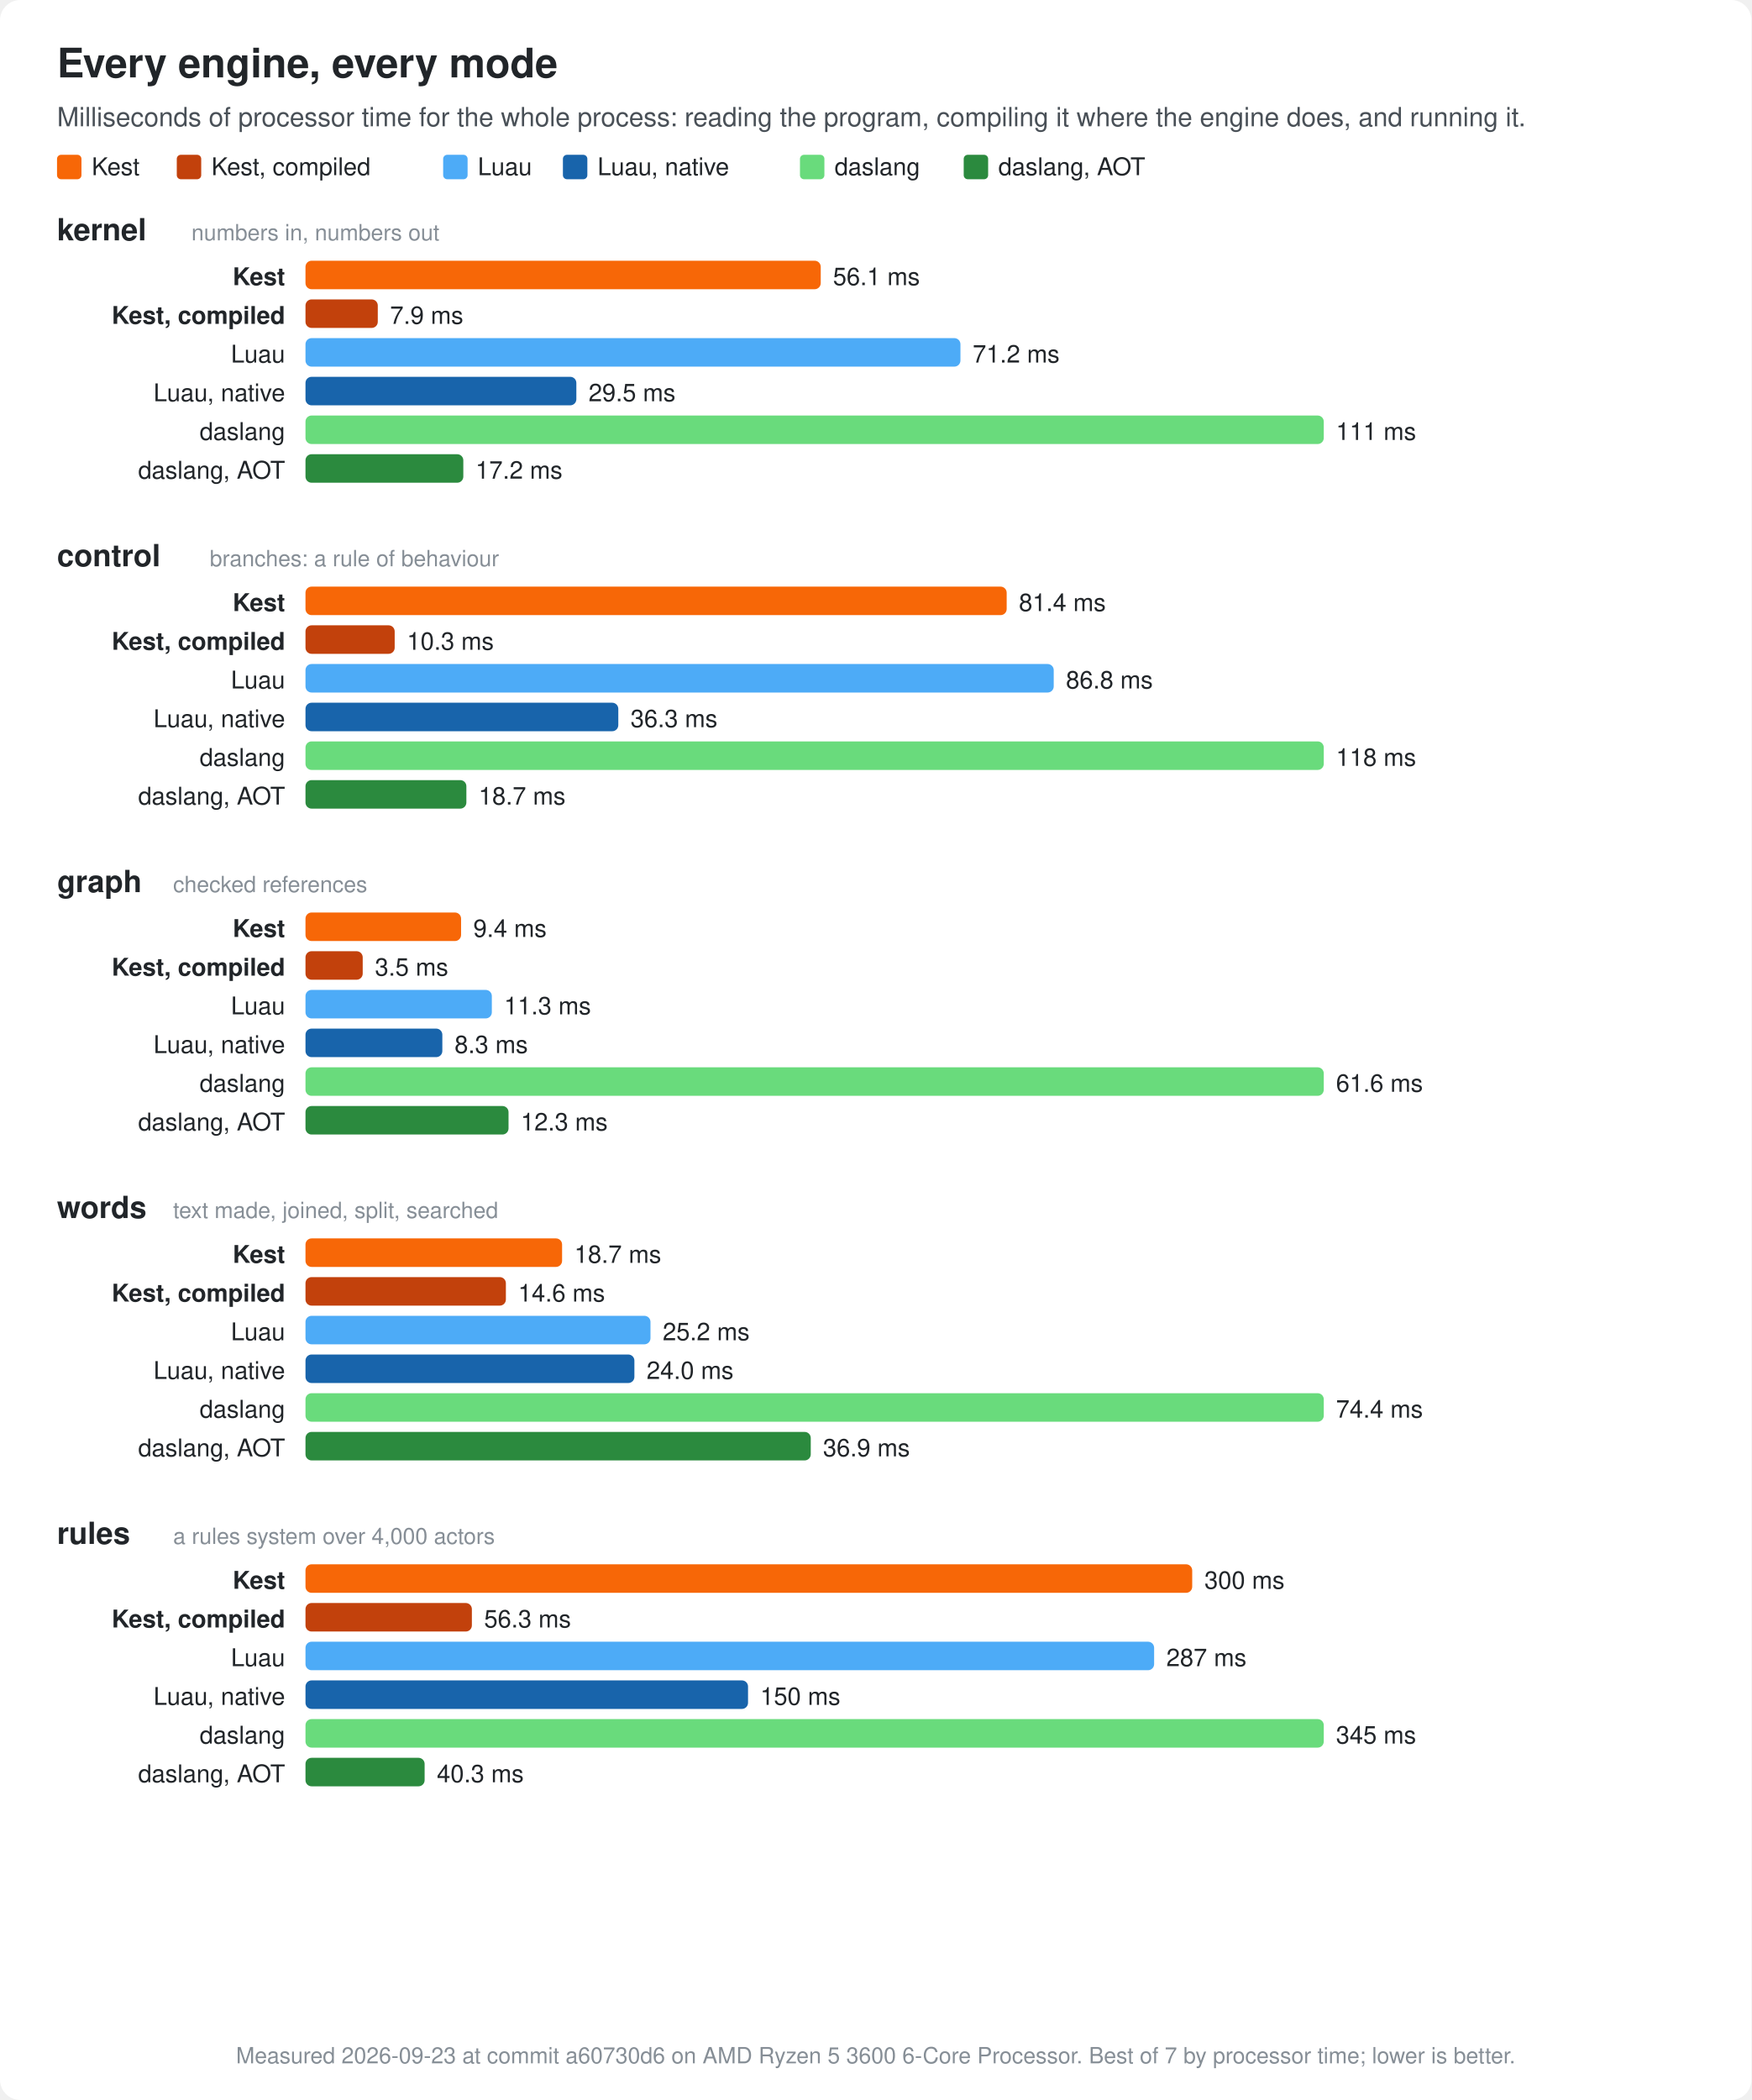
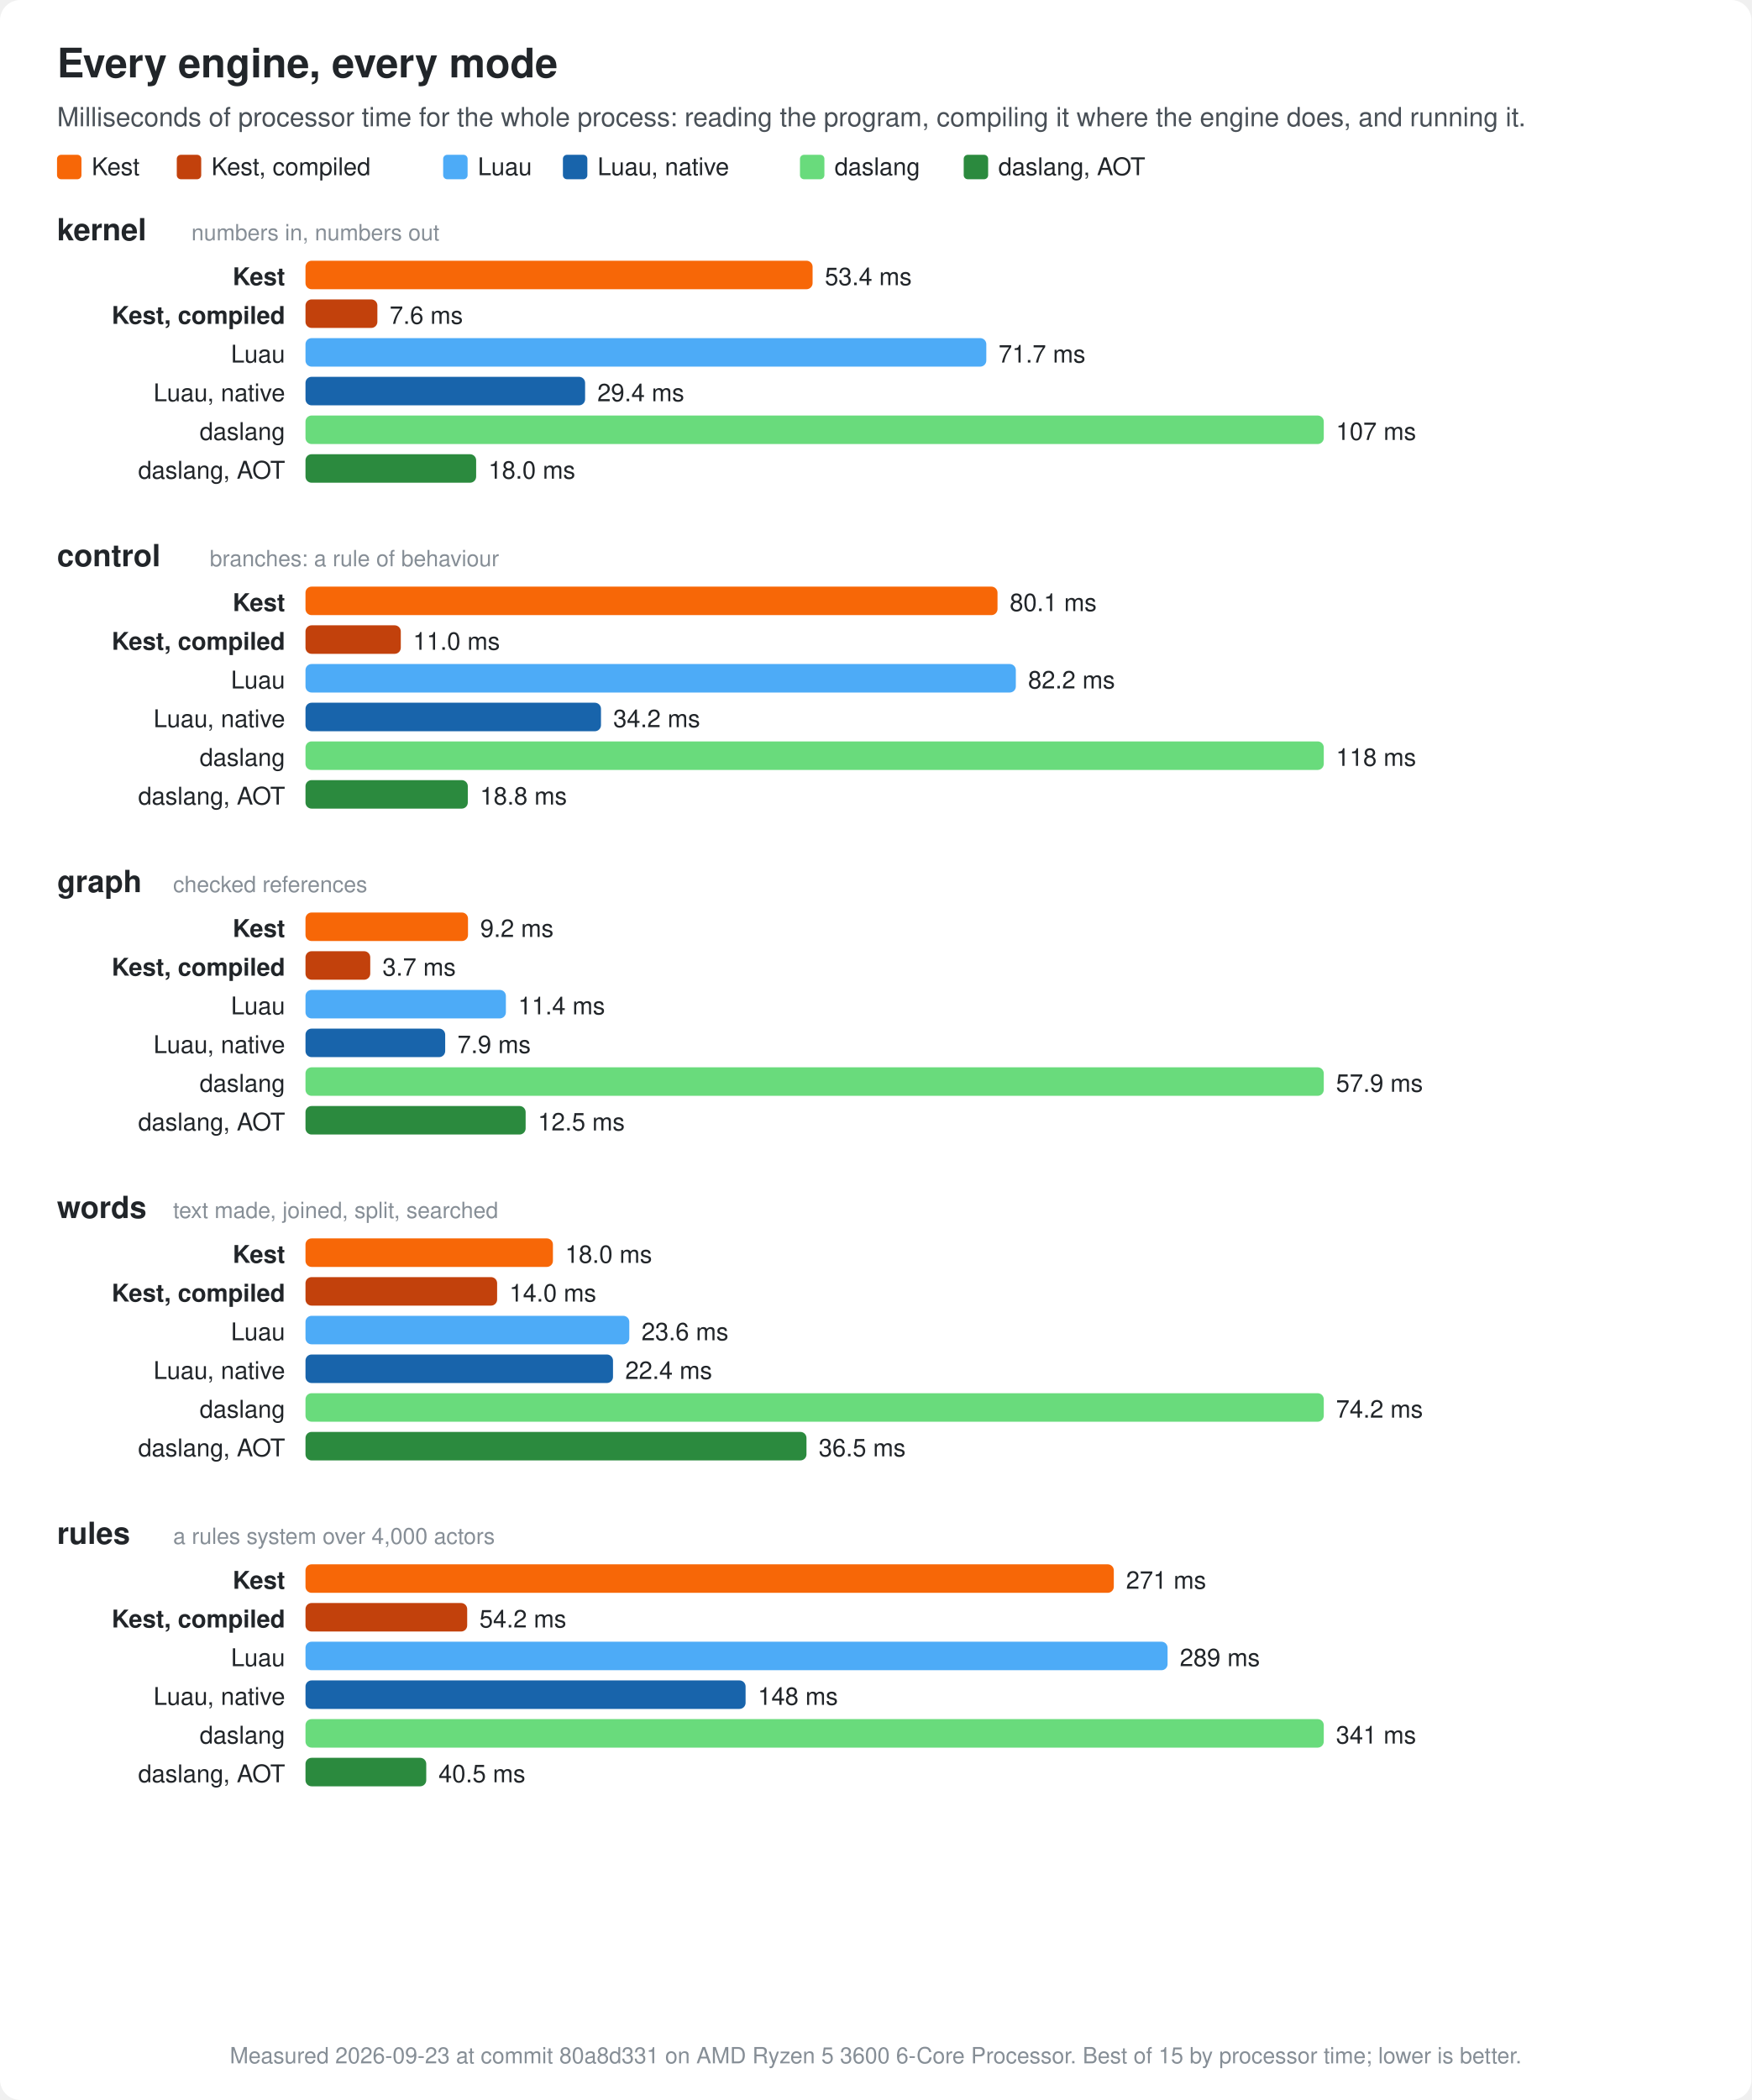
<svg xmlns="http://www.w3.org/2000/svg" width="860" height="1031" viewBox="0 0 860 1031">
  <rect width="100%" height="100%" rx="10" fill="#ffffff" />
  <text x="28.0" y="38.0" font-family="-apple-system,Segoe UI,Helvetica,Arial,sans-serif" font-size="20" font-weight="bold" fill="#212529" text-anchor="start">Every engine, every mode</text>
  <text x="28.0" y="62.0" font-family="-apple-system,Segoe UI,Helvetica,Arial,sans-serif" font-size="13" font-weight="normal" fill="#495057" text-anchor="start">Milliseconds of processor time for the whole process: reading the program, compiling it where the engine does, and running it.</text>
  <rect x="28.0" y="76.0" width="12" height="12" rx="2" fill="#f76707" />
  <text x="45.0" y="86.0" font-family="-apple-system,Segoe UI,Helvetica,Arial,sans-serif" font-size="12" font-weight="normal" fill="#212529" text-anchor="start">Kest</text>
  <rect x="86.8" y="76.0" width="12" height="12" rx="2" fill="#c2410c" />
  <text x="103.8" y="86.0" font-family="-apple-system,Segoe UI,Helvetica,Arial,sans-serif" font-size="12" font-weight="normal" fill="#212529" text-anchor="start">Kest, compiled</text>
  <rect x="217.6" y="76.0" width="12" height="12" rx="2" fill="#4dabf7" />
  <text x="234.6" y="86.0" font-family="-apple-system,Segoe UI,Helvetica,Arial,sans-serif" font-size="12" font-weight="normal" fill="#212529" text-anchor="start">Luau</text>
  <rect x="276.4" y="76.0" width="12" height="12" rx="2" fill="#1864ab" />
  <text x="293.4" y="86.0" font-family="-apple-system,Segoe UI,Helvetica,Arial,sans-serif" font-size="12" font-weight="normal" fill="#212529" text-anchor="start">Luau, native</text>
  <rect x="392.8" y="76.0" width="12" height="12" rx="2" fill="#69db7c" />
  <text x="409.8" y="86.0" font-family="-apple-system,Segoe UI,Helvetica,Arial,sans-serif" font-size="12" font-weight="normal" fill="#212529" text-anchor="start">daslang</text>
  <rect x="473.2" y="76.0" width="12" height="12" rx="2" fill="#2b8a3e" />
  <text x="490.2" y="86.0" font-family="-apple-system,Segoe UI,Helvetica,Arial,sans-serif" font-size="12" font-weight="normal" fill="#212529" text-anchor="start">daslang, AOT</text>
  <text x="28.0" y="118.0" font-family="-apple-system,Segoe UI,Helvetica,Arial,sans-serif" font-size="15" font-weight="bold" fill="#212529" text-anchor="start">kernel</text>
  <text x="94.0" y="118.0" font-family="-apple-system,Segoe UI,Helvetica,Arial,sans-serif" font-size="11" font-weight="normal" fill="#868e96" text-anchor="start">numbers in, numbers out</text>
  <text x="140.0" y="140.0" font-family="-apple-system,Segoe UI,Helvetica,Arial,sans-serif" font-size="12" font-weight="bold" fill="#212529" text-anchor="end">Kest</text>
-   <rect x="150" y="128.0" width="253.0" height="14" rx="3" fill="#f76707" />
-   <text x="409.0" y="140.0" font-family="-apple-system,Segoe UI,Helvetica,Arial,sans-serif" font-size="12" font-weight="normal" fill="#212529" text-anchor="start">56.1 ms</text>
+   <rect x="150" y="128.0" width="249.0" height="14" rx="3" fill="#f76707" />
+   <text x="405.0" y="140.0" font-family="-apple-system,Segoe UI,Helvetica,Arial,sans-serif" font-size="12" font-weight="normal" fill="#212529" text-anchor="start">53.4 ms</text>
  <text x="140.0" y="159.0" font-family="-apple-system,Segoe UI,Helvetica,Arial,sans-serif" font-size="12" font-weight="bold" fill="#212529" text-anchor="end">Kest, compiled</text>
-   <rect x="150" y="147.0" width="35.5" height="14" rx="3" fill="#c2410c" />
-   <text x="191.5" y="159.0" font-family="-apple-system,Segoe UI,Helvetica,Arial,sans-serif" font-size="12" font-weight="normal" fill="#212529" text-anchor="start">7.9 ms</text>
+   <rect x="150" y="147.0" width="35.3" height="14" rx="3" fill="#c2410c" />
+   <text x="191.3" y="159.0" font-family="-apple-system,Segoe UI,Helvetica,Arial,sans-serif" font-size="12" font-weight="normal" fill="#212529" text-anchor="start">7.6 ms</text>
  <text x="140.0" y="178.0" font-family="-apple-system,Segoe UI,Helvetica,Arial,sans-serif" font-size="12" font-weight="normal" fill="#212529" text-anchor="end">Luau</text>
-   <rect x="150" y="166.0" width="321.6" height="14" rx="3" fill="#4dabf7" />
-   <text x="477.6" y="178.0" font-family="-apple-system,Segoe UI,Helvetica,Arial,sans-serif" font-size="12" font-weight="normal" fill="#212529" text-anchor="start">71.2 ms</text>
+   <rect x="150" y="166.0" width="334.3" height="14" rx="3" fill="#4dabf7" />
+   <text x="490.3" y="178.0" font-family="-apple-system,Segoe UI,Helvetica,Arial,sans-serif" font-size="12" font-weight="normal" fill="#212529" text-anchor="start">71.7 ms</text>
  <text x="140.0" y="197.0" font-family="-apple-system,Segoe UI,Helvetica,Arial,sans-serif" font-size="12" font-weight="normal" fill="#212529" text-anchor="end">Luau, native</text>
-   <rect x="150" y="185.0" width="133.0" height="14" rx="3" fill="#1864ab" />
-   <text x="289.0" y="197.0" font-family="-apple-system,Segoe UI,Helvetica,Arial,sans-serif" font-size="12" font-weight="normal" fill="#212529" text-anchor="start">29.5 ms</text>
+   <rect x="150" y="185.0" width="137.3" height="14" rx="3" fill="#1864ab" />
+   <text x="293.3" y="197.0" font-family="-apple-system,Segoe UI,Helvetica,Arial,sans-serif" font-size="12" font-weight="normal" fill="#212529" text-anchor="start">29.4 ms</text>
  <text x="140.0" y="216.0" font-family="-apple-system,Segoe UI,Helvetica,Arial,sans-serif" font-size="12" font-weight="normal" fill="#212529" text-anchor="end">daslang</text>
  <rect x="150" y="204.0" width="500.0" height="14" rx="3" fill="#69db7c" />
-   <text x="656.0" y="216.0" font-family="-apple-system,Segoe UI,Helvetica,Arial,sans-serif" font-size="12" font-weight="normal" fill="#212529" text-anchor="start">111 ms</text>
+   <text x="656.0" y="216.0" font-family="-apple-system,Segoe UI,Helvetica,Arial,sans-serif" font-size="12" font-weight="normal" fill="#212529" text-anchor="start">107 ms</text>
  <text x="140.0" y="235.0" font-family="-apple-system,Segoe UI,Helvetica,Arial,sans-serif" font-size="12" font-weight="normal" fill="#212529" text-anchor="end">daslang, AOT</text>
-   <rect x="150" y="223.0" width="77.5" height="14" rx="3" fill="#2b8a3e" />
-   <text x="233.5" y="235.0" font-family="-apple-system,Segoe UI,Helvetica,Arial,sans-serif" font-size="12" font-weight="normal" fill="#212529" text-anchor="start">17.2 ms</text>
+   <rect x="150" y="223.0" width="83.8" height="14" rx="3" fill="#2b8a3e" />
+   <text x="239.8" y="235.0" font-family="-apple-system,Segoe UI,Helvetica,Arial,sans-serif" font-size="12" font-weight="normal" fill="#212529" text-anchor="start">18.0 ms</text>
  <text x="28.0" y="278.0" font-family="-apple-system,Segoe UI,Helvetica,Arial,sans-serif" font-size="15" font-weight="bold" fill="#212529" text-anchor="start">control</text>
  <text x="103.0" y="278.0" font-family="-apple-system,Segoe UI,Helvetica,Arial,sans-serif" font-size="11" font-weight="normal" fill="#868e96" text-anchor="start">branches: a rule of behaviour</text>
  <text x="140.0" y="300.0" font-family="-apple-system,Segoe UI,Helvetica,Arial,sans-serif" font-size="12" font-weight="bold" fill="#212529" text-anchor="end">Kest</text>
-   <rect x="150" y="288.0" width="344.3" height="14" rx="3" fill="#f76707" />
-   <text x="500.3" y="300.0" font-family="-apple-system,Segoe UI,Helvetica,Arial,sans-serif" font-size="12" font-weight="normal" fill="#212529" text-anchor="start">81.4 ms</text>
+   <rect x="150" y="288.0" width="339.8" height="14" rx="3" fill="#f76707" />
+   <text x="495.8" y="300.0" font-family="-apple-system,Segoe UI,Helvetica,Arial,sans-serif" font-size="12" font-weight="normal" fill="#212529" text-anchor="start">80.1 ms</text>
  <text x="140.0" y="319.0" font-family="-apple-system,Segoe UI,Helvetica,Arial,sans-serif" font-size="12" font-weight="bold" fill="#212529" text-anchor="end">Kest, compiled</text>
-   <rect x="150" y="307.0" width="43.8" height="14" rx="3" fill="#c2410c" />
-   <text x="199.8" y="319.0" font-family="-apple-system,Segoe UI,Helvetica,Arial,sans-serif" font-size="12" font-weight="normal" fill="#212529" text-anchor="start">10.3 ms</text>
+   <rect x="150" y="307.0" width="46.8" height="14" rx="3" fill="#c2410c" />
+   <text x="202.8" y="319.0" font-family="-apple-system,Segoe UI,Helvetica,Arial,sans-serif" font-size="12" font-weight="normal" fill="#212529" text-anchor="start">11.0 ms</text>
  <text x="140.0" y="338.0" font-family="-apple-system,Segoe UI,Helvetica,Arial,sans-serif" font-size="12" font-weight="normal" fill="#212529" text-anchor="end">Luau</text>
-   <rect x="150" y="326.0" width="367.4" height="14" rx="3" fill="#4dabf7" />
-   <text x="523.4" y="338.0" font-family="-apple-system,Segoe UI,Helvetica,Arial,sans-serif" font-size="12" font-weight="normal" fill="#212529" text-anchor="start">86.8 ms</text>
+   <rect x="150" y="326.0" width="348.8" height="14" rx="3" fill="#4dabf7" />
+   <text x="504.8" y="338.0" font-family="-apple-system,Segoe UI,Helvetica,Arial,sans-serif" font-size="12" font-weight="normal" fill="#212529" text-anchor="start">82.2 ms</text>
  <text x="140.0" y="357.0" font-family="-apple-system,Segoe UI,Helvetica,Arial,sans-serif" font-size="12" font-weight="normal" fill="#212529" text-anchor="end">Luau, native</text>
-   <rect x="150" y="345.0" width="153.6" height="14" rx="3" fill="#1864ab" />
-   <text x="309.6" y="357.0" font-family="-apple-system,Segoe UI,Helvetica,Arial,sans-serif" font-size="12" font-weight="normal" fill="#212529" text-anchor="start">36.3 ms</text>
+   <rect x="150" y="345.0" width="145.1" height="14" rx="3" fill="#1864ab" />
+   <text x="301.1" y="357.0" font-family="-apple-system,Segoe UI,Helvetica,Arial,sans-serif" font-size="12" font-weight="normal" fill="#212529" text-anchor="start">34.2 ms</text>
  <text x="140.0" y="376.0" font-family="-apple-system,Segoe UI,Helvetica,Arial,sans-serif" font-size="12" font-weight="normal" fill="#212529" text-anchor="end">daslang</text>
  <rect x="150" y="364.0" width="500.0" height="14" rx="3" fill="#69db7c" />
  <text x="656.0" y="376.0" font-family="-apple-system,Segoe UI,Helvetica,Arial,sans-serif" font-size="12" font-weight="normal" fill="#212529" text-anchor="start">118 ms</text>
  <text x="140.0" y="395.0" font-family="-apple-system,Segoe UI,Helvetica,Arial,sans-serif" font-size="12" font-weight="normal" fill="#212529" text-anchor="end">daslang, AOT</text>
-   <rect x="150" y="383.0" width="79.0" height="14" rx="3" fill="#2b8a3e" />
-   <text x="235.0" y="395.0" font-family="-apple-system,Segoe UI,Helvetica,Arial,sans-serif" font-size="12" font-weight="normal" fill="#212529" text-anchor="start">18.7 ms</text>
+   <rect x="150" y="383.0" width="79.7" height="14" rx="3" fill="#2b8a3e" />
+   <text x="235.7" y="395.0" font-family="-apple-system,Segoe UI,Helvetica,Arial,sans-serif" font-size="12" font-weight="normal" fill="#212529" text-anchor="start">18.8 ms</text>
  <text x="28.0" y="438.0" font-family="-apple-system,Segoe UI,Helvetica,Arial,sans-serif" font-size="15" font-weight="bold" fill="#212529" text-anchor="start">graph</text>
  <text x="85.0" y="438.0" font-family="-apple-system,Segoe UI,Helvetica,Arial,sans-serif" font-size="11" font-weight="normal" fill="#868e96" text-anchor="start">checked references</text>
  <text x="140.0" y="460.0" font-family="-apple-system,Segoe UI,Helvetica,Arial,sans-serif" font-size="12" font-weight="bold" fill="#212529" text-anchor="end">Kest</text>
-   <rect x="150" y="448.0" width="76.4" height="14" rx="3" fill="#f76707" />
-   <text x="232.4" y="460.0" font-family="-apple-system,Segoe UI,Helvetica,Arial,sans-serif" font-size="12" font-weight="normal" fill="#212529" text-anchor="start">9.4 ms</text>
+   <rect x="150" y="448.0" width="79.8" height="14" rx="3" fill="#f76707" />
+   <text x="235.8" y="460.0" font-family="-apple-system,Segoe UI,Helvetica,Arial,sans-serif" font-size="12" font-weight="normal" fill="#212529" text-anchor="start">9.2 ms</text>
  <text x="140.0" y="479.0" font-family="-apple-system,Segoe UI,Helvetica,Arial,sans-serif" font-size="12" font-weight="bold" fill="#212529" text-anchor="end">Kest, compiled</text>
-   <rect x="150" y="467.0" width="28.1" height="14" rx="3" fill="#c2410c" />
-   <text x="184.1" y="479.0" font-family="-apple-system,Segoe UI,Helvetica,Arial,sans-serif" font-size="12" font-weight="normal" fill="#212529" text-anchor="start">3.5 ms</text>
+   <rect x="150" y="467.0" width="31.8" height="14" rx="3" fill="#c2410c" />
+   <text x="187.8" y="479.0" font-family="-apple-system,Segoe UI,Helvetica,Arial,sans-serif" font-size="12" font-weight="normal" fill="#212529" text-anchor="start">3.7 ms</text>
  <text x="140.0" y="498.0" font-family="-apple-system,Segoe UI,Helvetica,Arial,sans-serif" font-size="12" font-weight="normal" fill="#212529" text-anchor="end">Luau</text>
-   <rect x="150" y="486.0" width="91.5" height="14" rx="3" fill="#4dabf7" />
-   <text x="247.5" y="498.0" font-family="-apple-system,Segoe UI,Helvetica,Arial,sans-serif" font-size="12" font-weight="normal" fill="#212529" text-anchor="start">11.3 ms</text>
+   <rect x="150" y="486.0" width="98.4" height="14" rx="3" fill="#4dabf7" />
+   <text x="254.4" y="498.0" font-family="-apple-system,Segoe UI,Helvetica,Arial,sans-serif" font-size="12" font-weight="normal" fill="#212529" text-anchor="start">11.4 ms</text>
  <text x="140.0" y="517.0" font-family="-apple-system,Segoe UI,Helvetica,Arial,sans-serif" font-size="12" font-weight="normal" fill="#212529" text-anchor="end">Luau, native</text>
-   <rect x="150" y="505.0" width="67.2" height="14" rx="3" fill="#1864ab" />
-   <text x="223.2" y="517.0" font-family="-apple-system,Segoe UI,Helvetica,Arial,sans-serif" font-size="12" font-weight="normal" fill="#212529" text-anchor="start">8.3 ms</text>
+   <rect x="150" y="505.0" width="68.6" height="14" rx="3" fill="#1864ab" />
+   <text x="224.6" y="517.0" font-family="-apple-system,Segoe UI,Helvetica,Arial,sans-serif" font-size="12" font-weight="normal" fill="#212529" text-anchor="start">7.9 ms</text>
  <text x="140.0" y="536.0" font-family="-apple-system,Segoe UI,Helvetica,Arial,sans-serif" font-size="12" font-weight="normal" fill="#212529" text-anchor="end">daslang</text>
  <rect x="150" y="524.0" width="500.0" height="14" rx="3" fill="#69db7c" />
-   <text x="656.0" y="536.0" font-family="-apple-system,Segoe UI,Helvetica,Arial,sans-serif" font-size="12" font-weight="normal" fill="#212529" text-anchor="start">61.6 ms</text>
+   <text x="656.0" y="536.0" font-family="-apple-system,Segoe UI,Helvetica,Arial,sans-serif" font-size="12" font-weight="normal" fill="#212529" text-anchor="start">57.9 ms</text>
  <text x="140.0" y="555.0" font-family="-apple-system,Segoe UI,Helvetica,Arial,sans-serif" font-size="12" font-weight="normal" fill="#212529" text-anchor="end">daslang, AOT</text>
-   <rect x="150" y="543.0" width="99.7" height="14" rx="3" fill="#2b8a3e" />
-   <text x="255.7" y="555.0" font-family="-apple-system,Segoe UI,Helvetica,Arial,sans-serif" font-size="12" font-weight="normal" fill="#212529" text-anchor="start">12.3 ms</text>
+   <rect x="150" y="543.0" width="108.1" height="14" rx="3" fill="#2b8a3e" />
+   <text x="264.1" y="555.0" font-family="-apple-system,Segoe UI,Helvetica,Arial,sans-serif" font-size="12" font-weight="normal" fill="#212529" text-anchor="start">12.5 ms</text>
  <text x="28.0" y="598.0" font-family="-apple-system,Segoe UI,Helvetica,Arial,sans-serif" font-size="15" font-weight="bold" fill="#212529" text-anchor="start">words</text>
  <text x="85.0" y="598.0" font-family="-apple-system,Segoe UI,Helvetica,Arial,sans-serif" font-size="11" font-weight="normal" fill="#868e96" text-anchor="start">text made, joined, split, searched</text>
  <text x="140.0" y="620.0" font-family="-apple-system,Segoe UI,Helvetica,Arial,sans-serif" font-size="12" font-weight="bold" fill="#212529" text-anchor="end">Kest</text>
-   <rect x="150" y="608.0" width="126.0" height="14" rx="3" fill="#f76707" />
-   <text x="282.0" y="620.0" font-family="-apple-system,Segoe UI,Helvetica,Arial,sans-serif" font-size="12" font-weight="normal" fill="#212529" text-anchor="start">18.7 ms</text>
+   <rect x="150" y="608.0" width="121.5" height="14" rx="3" fill="#f76707" />
+   <text x="277.5" y="620.0" font-family="-apple-system,Segoe UI,Helvetica,Arial,sans-serif" font-size="12" font-weight="normal" fill="#212529" text-anchor="start">18.0 ms</text>
  <text x="140.0" y="639.0" font-family="-apple-system,Segoe UI,Helvetica,Arial,sans-serif" font-size="12" font-weight="bold" fill="#212529" text-anchor="end">Kest, compiled</text>
-   <rect x="150" y="627.0" width="98.4" height="14" rx="3" fill="#c2410c" />
-   <text x="254.4" y="639.0" font-family="-apple-system,Segoe UI,Helvetica,Arial,sans-serif" font-size="12" font-weight="normal" fill="#212529" text-anchor="start">14.6 ms</text>
+   <rect x="150" y="627.0" width="94.1" height="14" rx="3" fill="#c2410c" />
+   <text x="250.1" y="639.0" font-family="-apple-system,Segoe UI,Helvetica,Arial,sans-serif" font-size="12" font-weight="normal" fill="#212529" text-anchor="start">14.0 ms</text>
  <text x="140.0" y="658.0" font-family="-apple-system,Segoe UI,Helvetica,Arial,sans-serif" font-size="12" font-weight="normal" fill="#212529" text-anchor="end">Luau</text>
-   <rect x="150" y="646.0" width="169.4" height="14" rx="3" fill="#4dabf7" />
-   <text x="325.4" y="658.0" font-family="-apple-system,Segoe UI,Helvetica,Arial,sans-serif" font-size="12" font-weight="normal" fill="#212529" text-anchor="start">25.2 ms</text>
+   <rect x="150" y="646.0" width="159.0" height="14" rx="3" fill="#4dabf7" />
+   <text x="315.0" y="658.0" font-family="-apple-system,Segoe UI,Helvetica,Arial,sans-serif" font-size="12" font-weight="normal" fill="#212529" text-anchor="start">23.6 ms</text>
  <text x="140.0" y="677.0" font-family="-apple-system,Segoe UI,Helvetica,Arial,sans-serif" font-size="12" font-weight="normal" fill="#212529" text-anchor="end">Luau, native</text>
-   <rect x="150" y="665.0" width="161.5" height="14" rx="3" fill="#1864ab" />
-   <text x="317.5" y="677.0" font-family="-apple-system,Segoe UI,Helvetica,Arial,sans-serif" font-size="12" font-weight="normal" fill="#212529" text-anchor="start">24.0 ms</text>
+   <rect x="150" y="665.0" width="151.0" height="14" rx="3" fill="#1864ab" />
+   <text x="307.0" y="677.0" font-family="-apple-system,Segoe UI,Helvetica,Arial,sans-serif" font-size="12" font-weight="normal" fill="#212529" text-anchor="start">22.4 ms</text>
  <text x="140.0" y="696.0" font-family="-apple-system,Segoe UI,Helvetica,Arial,sans-serif" font-size="12" font-weight="normal" fill="#212529" text-anchor="end">daslang</text>
  <rect x="150" y="684.0" width="500.0" height="14" rx="3" fill="#69db7c" />
-   <text x="656.0" y="696.0" font-family="-apple-system,Segoe UI,Helvetica,Arial,sans-serif" font-size="12" font-weight="normal" fill="#212529" text-anchor="start">74.4 ms</text>
+   <text x="656.0" y="696.0" font-family="-apple-system,Segoe UI,Helvetica,Arial,sans-serif" font-size="12" font-weight="normal" fill="#212529" text-anchor="start">74.2 ms</text>
  <text x="140.0" y="715.0" font-family="-apple-system,Segoe UI,Helvetica,Arial,sans-serif" font-size="12" font-weight="normal" fill="#212529" text-anchor="end">daslang, AOT</text>
-   <rect x="150" y="703.0" width="248.1" height="14" rx="3" fill="#2b8a3e" />
-   <text x="404.1" y="715.0" font-family="-apple-system,Segoe UI,Helvetica,Arial,sans-serif" font-size="12" font-weight="normal" fill="#212529" text-anchor="start">36.9 ms</text>
+   <rect x="150" y="703.0" width="246.0" height="14" rx="3" fill="#2b8a3e" />
+   <text x="402.0" y="715.0" font-family="-apple-system,Segoe UI,Helvetica,Arial,sans-serif" font-size="12" font-weight="normal" fill="#212529" text-anchor="start">36.5 ms</text>
  <text x="28.0" y="758.0" font-family="-apple-system,Segoe UI,Helvetica,Arial,sans-serif" font-size="15" font-weight="bold" fill="#212529" text-anchor="start">rules</text>
  <text x="85.0" y="758.0" font-family="-apple-system,Segoe UI,Helvetica,Arial,sans-serif" font-size="11" font-weight="normal" fill="#868e96" text-anchor="start">a rules system over 4,000 actors</text>
  <text x="140.0" y="780.0" font-family="-apple-system,Segoe UI,Helvetica,Arial,sans-serif" font-size="12" font-weight="bold" fill="#212529" text-anchor="end">Kest</text>
-   <rect x="150" y="768.0" width="435.4" height="14" rx="3" fill="#f76707" />
-   <text x="591.4" y="780.0" font-family="-apple-system,Segoe UI,Helvetica,Arial,sans-serif" font-size="12" font-weight="normal" fill="#212529" text-anchor="start">300 ms</text>
+   <rect x="150" y="768.0" width="396.9" height="14" rx="3" fill="#f76707" />
+   <text x="552.9" y="780.0" font-family="-apple-system,Segoe UI,Helvetica,Arial,sans-serif" font-size="12" font-weight="normal" fill="#212529" text-anchor="start">271 ms</text>
  <text x="140.0" y="799.0" font-family="-apple-system,Segoe UI,Helvetica,Arial,sans-serif" font-size="12" font-weight="bold" fill="#212529" text-anchor="end">Kest, compiled</text>
-   <rect x="150" y="787.0" width="81.7" height="14" rx="3" fill="#c2410c" />
-   <text x="237.7" y="799.0" font-family="-apple-system,Segoe UI,Helvetica,Arial,sans-serif" font-size="12" font-weight="normal" fill="#212529" text-anchor="start">56.3 ms</text>
+   <rect x="150" y="787.0" width="79.4" height="14" rx="3" fill="#c2410c" />
+   <text x="235.4" y="799.0" font-family="-apple-system,Segoe UI,Helvetica,Arial,sans-serif" font-size="12" font-weight="normal" fill="#212529" text-anchor="start">54.2 ms</text>
  <text x="140.0" y="818.0" font-family="-apple-system,Segoe UI,Helvetica,Arial,sans-serif" font-size="12" font-weight="normal" fill="#212529" text-anchor="end">Luau</text>
-   <rect x="150" y="806.0" width="416.7" height="14" rx="3" fill="#4dabf7" />
-   <text x="572.7" y="818.0" font-family="-apple-system,Segoe UI,Helvetica,Arial,sans-serif" font-size="12" font-weight="normal" fill="#212529" text-anchor="start">287 ms</text>
+   <rect x="150" y="806.0" width="423.3" height="14" rx="3" fill="#4dabf7" />
+   <text x="579.3" y="818.0" font-family="-apple-system,Segoe UI,Helvetica,Arial,sans-serif" font-size="12" font-weight="normal" fill="#212529" text-anchor="start">289 ms</text>
  <text x="140.0" y="837.0" font-family="-apple-system,Segoe UI,Helvetica,Arial,sans-serif" font-size="12" font-weight="normal" fill="#212529" text-anchor="end">Luau, native</text>
-   <rect x="150" y="825.0" width="217.3" height="14" rx="3" fill="#1864ab" />
-   <text x="373.3" y="837.0" font-family="-apple-system,Segoe UI,Helvetica,Arial,sans-serif" font-size="12" font-weight="normal" fill="#212529" text-anchor="start">150 ms</text>
+   <rect x="150" y="825.0" width="216.1" height="14" rx="3" fill="#1864ab" />
+   <text x="372.1" y="837.0" font-family="-apple-system,Segoe UI,Helvetica,Arial,sans-serif" font-size="12" font-weight="normal" fill="#212529" text-anchor="start">148 ms</text>
  <text x="140.0" y="856.0" font-family="-apple-system,Segoe UI,Helvetica,Arial,sans-serif" font-size="12" font-weight="normal" fill="#212529" text-anchor="end">daslang</text>
  <rect x="150" y="844.0" width="500.0" height="14" rx="3" fill="#69db7c" />
-   <text x="656.0" y="856.0" font-family="-apple-system,Segoe UI,Helvetica,Arial,sans-serif" font-size="12" font-weight="normal" fill="#212529" text-anchor="start">345 ms</text>
+   <text x="656.0" y="856.0" font-family="-apple-system,Segoe UI,Helvetica,Arial,sans-serif" font-size="12" font-weight="normal" fill="#212529" text-anchor="start">341 ms</text>
  <text x="140.0" y="875.0" font-family="-apple-system,Segoe UI,Helvetica,Arial,sans-serif" font-size="12" font-weight="normal" fill="#212529" text-anchor="end">daslang, AOT</text>
-   <rect x="150" y="863.0" width="58.5" height="14" rx="3" fill="#2b8a3e" />
-   <text x="214.5" y="875.0" font-family="-apple-system,Segoe UI,Helvetica,Arial,sans-serif" font-size="12" font-weight="normal" fill="#212529" text-anchor="start">40.3 ms</text>
-   <text x="430.0" y="1013.0" font-family="-apple-system,Segoe UI,Helvetica,Arial,sans-serif" font-size="11" font-weight="normal" fill="#868e96" text-anchor="middle">Measured 2026-09-23 at commit a60730d6 on AMD Ryzen 5 3600 6-Core Processor. Best of 7 by processor time; lower is better.</text>
+   <rect x="150" y="863.0" width="59.3" height="14" rx="3" fill="#2b8a3e" />
+   <text x="215.3" y="875.0" font-family="-apple-system,Segoe UI,Helvetica,Arial,sans-serif" font-size="12" font-weight="normal" fill="#212529" text-anchor="start">40.5 ms</text>
+   <text x="430.0" y="1013.0" font-family="-apple-system,Segoe UI,Helvetica,Arial,sans-serif" font-size="11" font-weight="normal" fill="#868e96" text-anchor="middle">Measured 2026-09-23 at commit 80a8d331 on AMD Ryzen 5 3600 6-Core Processor. Best of 15 by processor time; lower is better.</text>
</svg>
